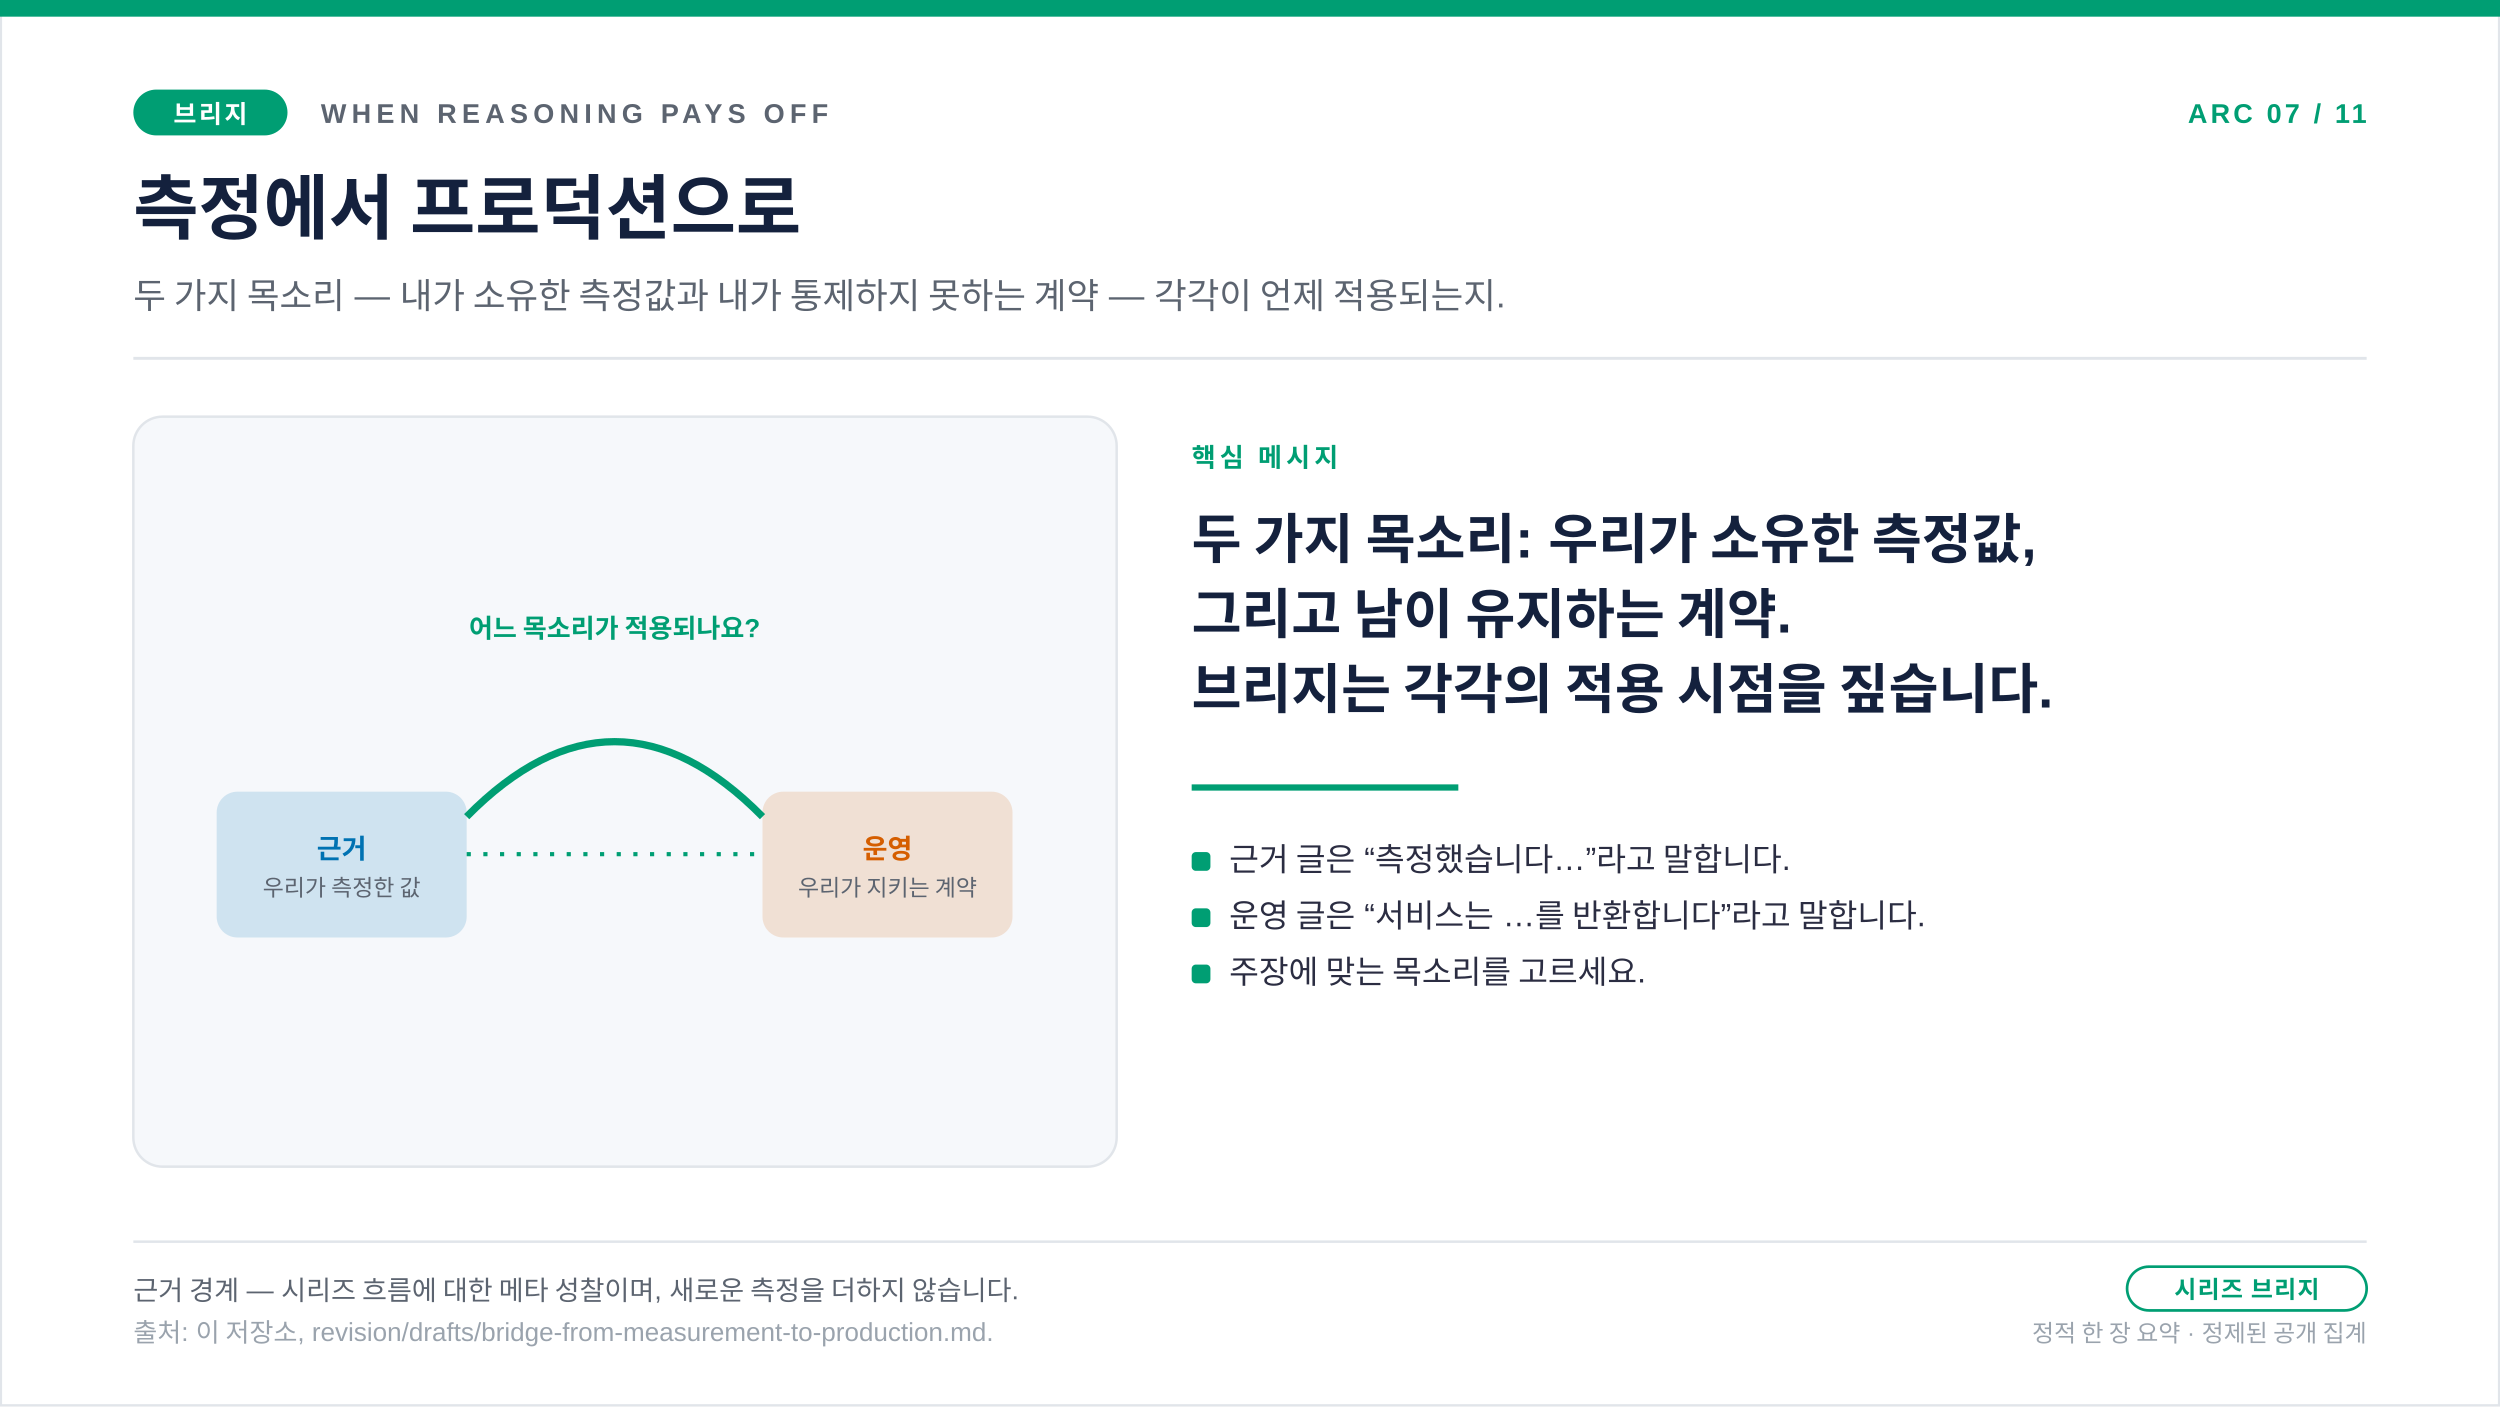
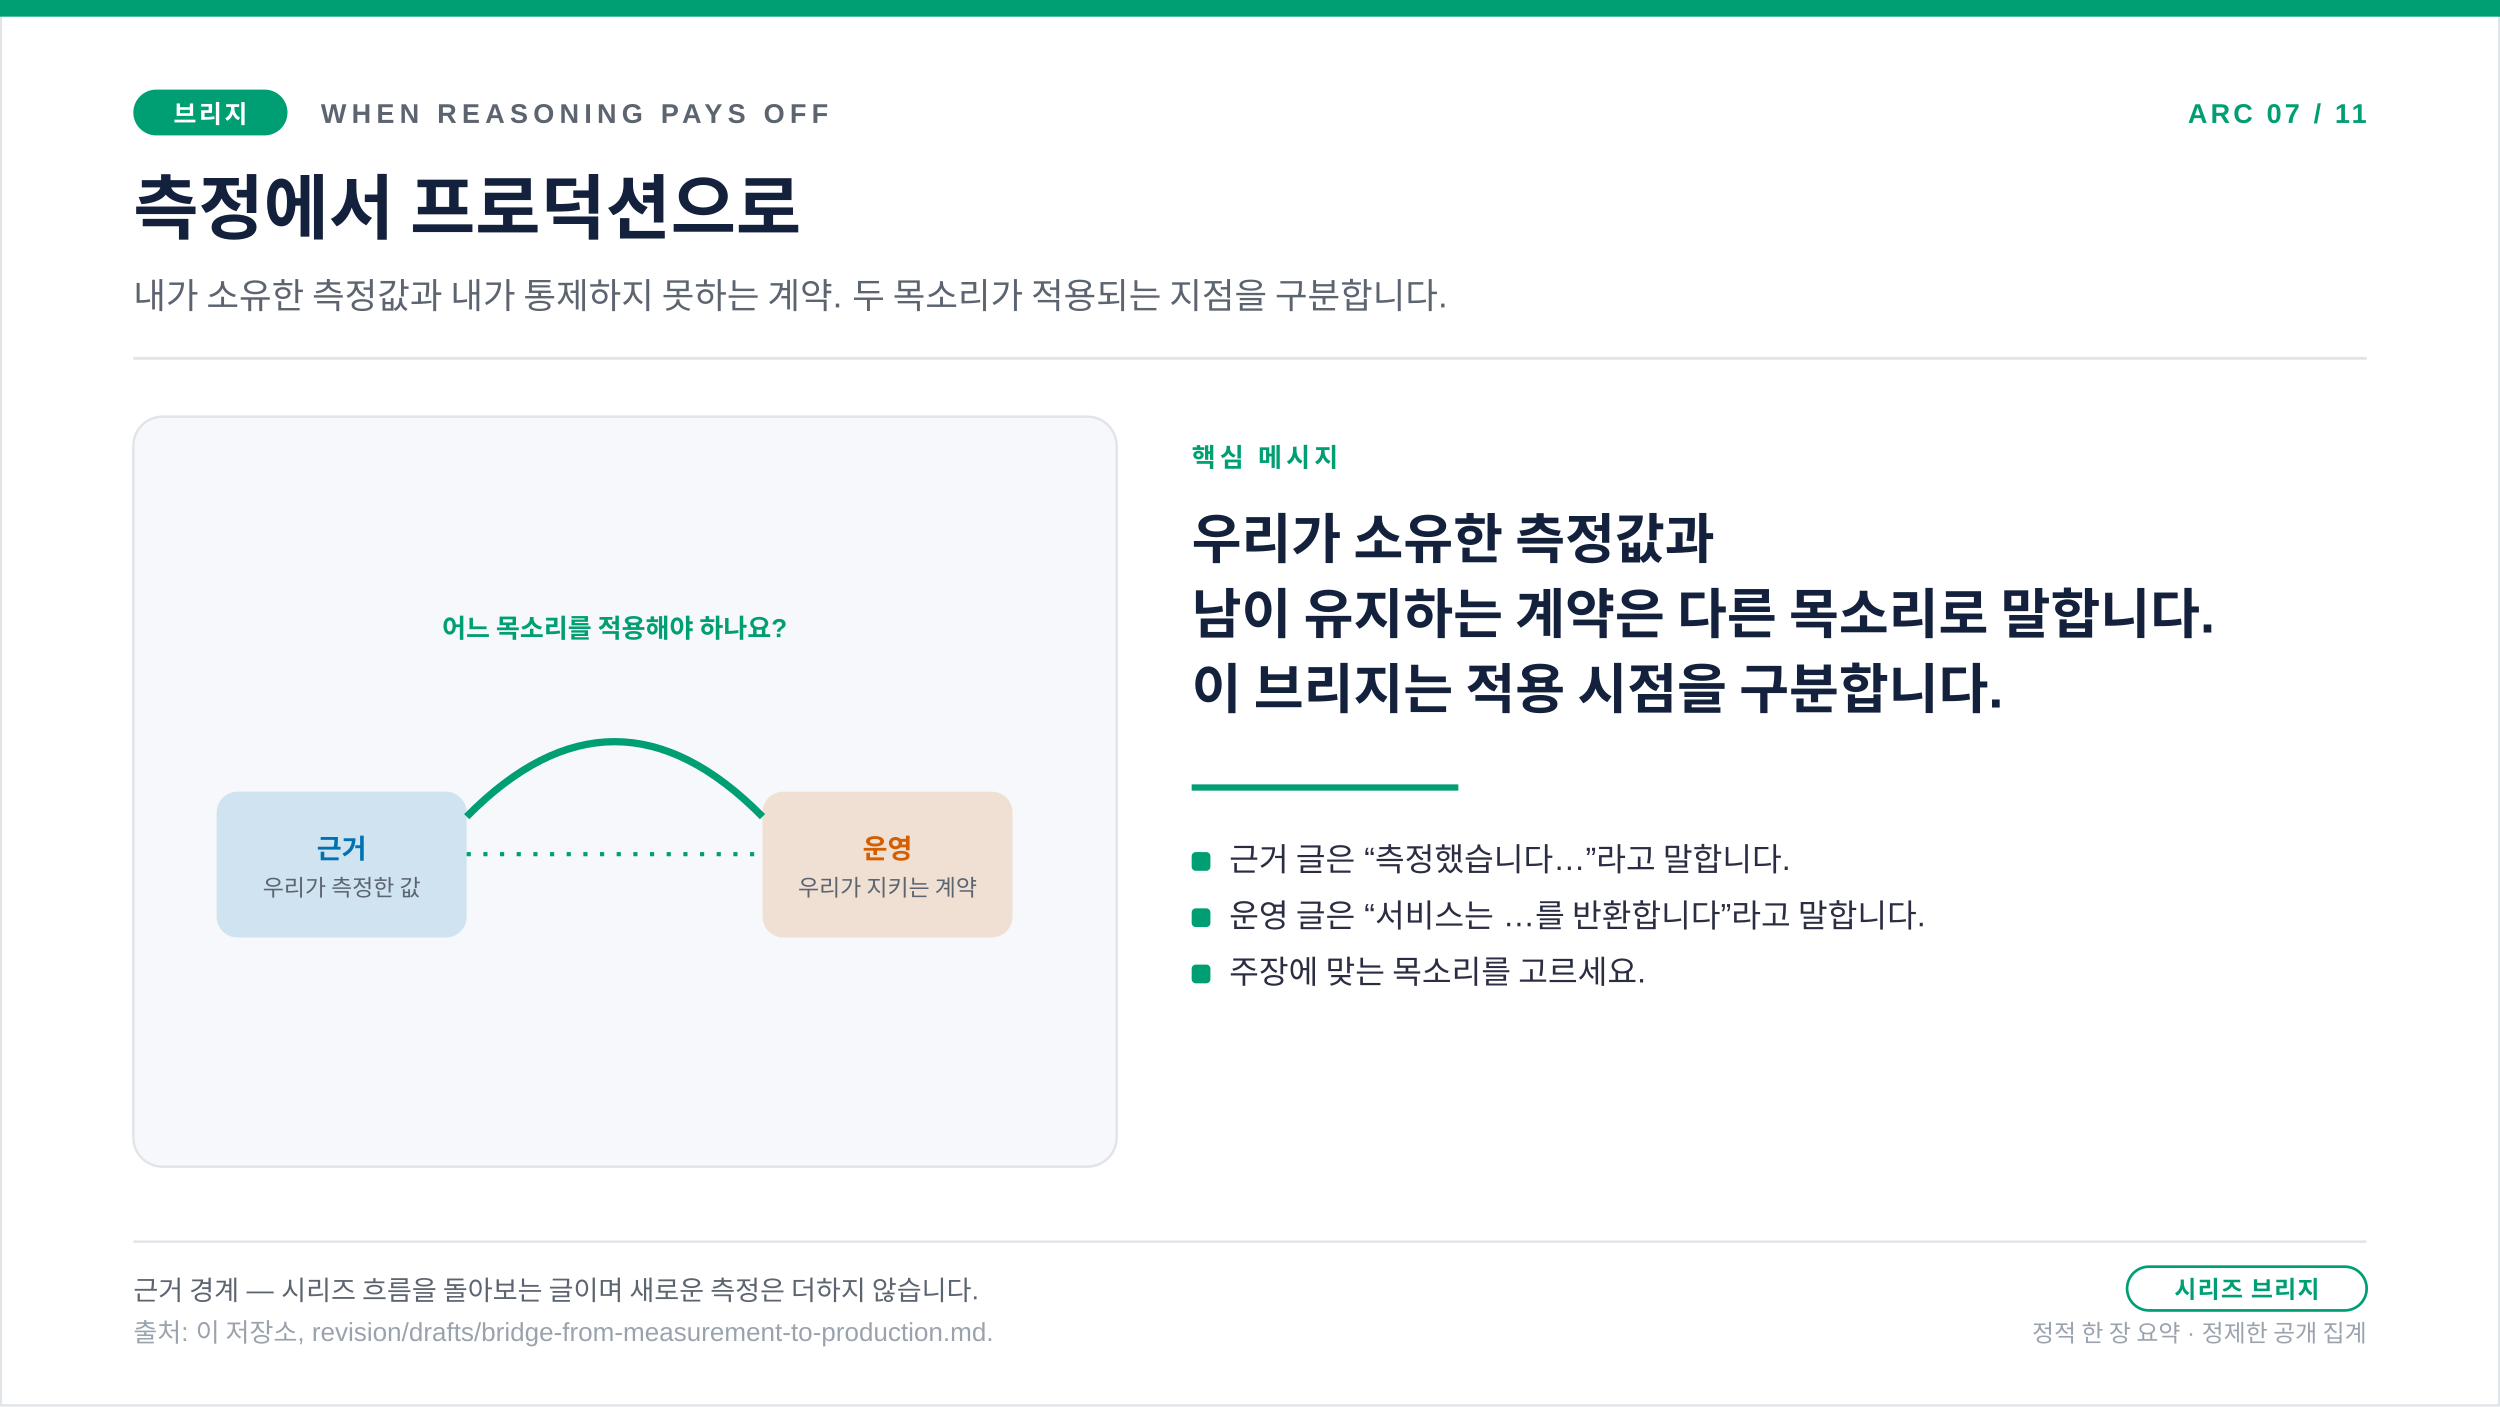
<svg xmlns="http://www.w3.org/2000/svg" viewBox="0 0 1200 675" width="1200" height="675" role="img" aria-labelledby="t d" font-family="'Segoe UI', system-ui, -apple-system, 'Helvetica Neue', Arial, sans-serif">
  <defs>
    <marker id="arrow" markerWidth="9" markerHeight="9" refX="7" refY="3" orient="auto">
      <path d="M0 0 L7 3 L0 6 z" fill="#5C6470" />
    </marker>
    <marker id="arrowA" markerWidth="11" markerHeight="11" refX="4" refY="3.2" orient="auto">
      <path d="M0 0 L8 3.2 L0 6.4 z" fill="#009E73" />
    </marker>
  </defs>
  <rect x="0" y="0" width="1200" height="675" fill="#FFFFFF" />
  <rect x="0.5" y="0.5" width="1199" height="674" fill="none" stroke="#E1E5EA" stroke-width="1" />
  <rect x="0" y="0" width="1200" height="8" fill="#009E73" />
  <rect x="64" y="43" width="74" height="22" rx="11" fill="#009E73" />
  <text x="101.0" y="59" text-anchor="middle" font-family="'Segoe UI', system-ui, -apple-system, 'Helvetica Neue', Arial, sans-serif" font-size="12" font-weight="700" letter-spacing="1.2" fill="#FFFFFF">브리지</text>
  <text x="154" y="59" font-family="'Segoe UI', system-ui, -apple-system, 'Helvetica Neue', Arial, sans-serif" font-size="13" font-weight="700" letter-spacing="2.5" fill="#5C6470">WHEN REASONING PAYS OFF</text>
  <text x="1136" y="59" text-anchor="end" font-family="'Segoe UI', system-ui, -apple-system, 'Helvetica Neue', Arial, sans-serif" font-size="13" font-weight="700" letter-spacing="1.5" fill="#009E73">ARC 07 / 11</text>
  <text x="64" y="112" font-family="'Segoe UI', system-ui, -apple-system, 'Helvetica Neue', Arial, sans-serif" font-size="34" font-weight="700" fill="#14213D">측정에서 프로덕션으로</text>
-   <text x="64" y="148" font-family="'Segoe UI', system-ui, -apple-system, 'Helvetica Neue', Arial, sans-serif" font-size="17" fill="#5C6470">두 가지 목소리 — 내가 소유한 측정값과 내가 통제하지 못하는 계약 — 각각이 언제 적용되는지.</text>
+   <text x="64" y="148" font-family="'Segoe UI', system-ui, -apple-system, 'Helvetica Neue', Arial, sans-serif" font-size="17" fill="#5C6470">내가 소유한 측정값과 내가 통제하지 못하는 계약. 두 목소리가 적용되는 지점을 구분합니다.</text>
  <path d="M64 172 H1136" stroke="#E1E5EA" stroke-width="1.4" />
  <rect x="64" y="200" width="472" height="360" rx="14" fill="#F6F8FB" stroke="#E1E5EA" stroke-width="1.2" />
  <rect x="104" y="380" width="120" height="70" rx="10" fill="#0072B2" opacity="0.16" />
  <text x="164" y="412" text-anchor="middle" font-family="'Segoe UI', system-ui, -apple-system, 'Helvetica Neue', Arial, sans-serif" font-size="13" font-weight="700" fill="#0072B2">근거</text>
  <text x="164" y="430" text-anchor="middle" font-family="'Segoe UI', system-ui, -apple-system, 'Helvetica Neue', Arial, sans-serif" font-size="11" fill="#5C6470">우리가 측정한 값</text>
  <rect x="366" y="380" width="120" height="70" rx="10" fill="#D55E00" opacity="0.16" />
  <text x="426" y="412" text-anchor="middle" font-family="'Segoe UI', system-ui, -apple-system, 'Helvetica Neue', Arial, sans-serif" font-size="13" font-weight="700" fill="#D55E00">운영</text>
  <text x="426" y="430" text-anchor="middle" font-family="'Segoe UI', system-ui, -apple-system, 'Helvetica Neue', Arial, sans-serif" font-size="11" fill="#5C6470">우리가 지키는 계약</text>
  <path d="M224 392 Q295 320 366 392" fill="none" stroke="#009E73" stroke-width="3.5" />
  <path d="M224 410 H366" stroke="#009E73" stroke-width="2" stroke-dasharray="2 6" />
-   <text x="295" y="306" text-anchor="middle" font-family="'Segoe UI', system-ui, -apple-system, 'Helvetica Neue', Arial, sans-serif" font-size="12.5" font-weight="700" fill="#009E73">어느 목소리가 적용되나요?</text>
+   <text x="295" y="306" text-anchor="middle" font-family="'Segoe UI', system-ui, -apple-system, 'Helvetica Neue', Arial, sans-serif" font-size="12.5" font-weight="700" fill="#009E73">어느 목소리를 적용해야 하나요?</text>
  <text x="572" y="224" font-family="'Segoe UI', system-ui, -apple-system, 'Helvetica Neue', Arial, sans-serif" font-size="12.5" font-weight="700" letter-spacing="2" fill="#009E73">핵심 메시지</text>
-   <text x="572" y="268" font-family="'Segoe UI', system-ui, -apple-system, 'Helvetica Neue', Arial, sans-serif" font-size="26" font-weight="600" fill="#14213D">두 가지 목소리: 우리가 소유한 측정값,</text>
-   <text x="572" y="304" font-family="'Segoe UI', system-ui, -apple-system, 'Helvetica Neue', Arial, sans-serif" font-size="26" font-weight="600" fill="#14213D">그리고 남이 유지하는 계약.</text>
-   <text x="572" y="340" font-family="'Segoe UI', system-ui, -apple-system, 'Helvetica Neue', Arial, sans-serif" font-size="26" font-weight="600" fill="#14213D">브리지는 각각의 적용 시점을 짚습니다.</text>
+   <text x="572" y="268" font-family="'Segoe UI', system-ui, -apple-system, 'Helvetica Neue', Arial, sans-serif" font-size="26" font-weight="600" fill="#14213D">우리가 소유한 측정값과</text>
+   <text x="572" y="304" font-family="'Segoe UI', system-ui, -apple-system, 'Helvetica Neue', Arial, sans-serif" font-size="26" font-weight="600" fill="#14213D">남이 유지하는 계약은 다른 목소리로 말합니다.</text>
+   <text x="572" y="340" font-family="'Segoe UI', system-ui, -apple-system, 'Helvetica Neue', Arial, sans-serif" font-size="26" font-weight="600" fill="#14213D">이 브리지는 적용 시점을 구분합니다.</text>
  <path d="M572 378 H700" stroke="#009E73" stroke-width="3" />
  <rect x="572" y="409" width="9" height="9" rx="2" fill="#009E73" />
  <text x="590" y="418" font-family="'Segoe UI', system-ui, -apple-system, 'Helvetica Neue', Arial, sans-serif" font-size="15.5" fill="#2B2D42">근거 글은 “측정했습니다…”라고 말합니다.</text>
  <rect x="572" y="436" width="9" height="9" rx="2" fill="#009E73" />
  <text x="590" y="445" font-family="'Segoe UI', system-ui, -apple-system, 'Helvetica Neue', Arial, sans-serif" font-size="15.5" fill="#2B2D42">운영 글은 “서비스는 …를 반환합니다”라고 말합니다.</text>
  <rect x="572" y="463" width="9" height="9" rx="2" fill="#009E73" />
  <text x="590" y="472" font-family="'Segoe UI', system-ui, -apple-system, 'Helvetica Neue', Arial, sans-serif" font-size="15.5" fill="#2B2D42">주장에 맞는 목소리를 고르세요.</text>
  <path d="M64 596 H1136" stroke="#E1E5EA" stroke-width="1.2" />
-   <text x="64" y="624" font-family="'Segoe UI', system-ui, -apple-system, 'Helvetica Neue', Arial, sans-serif" font-size="13" fill="#5C6470">근거 경계 — 시리즈 흐름에 대한 메타 성찰이며, 새로운 측정을 더하지 않습니다.</text>
+   <text x="64" y="624" font-family="'Segoe UI', system-ui, -apple-system, 'Helvetica Neue', Arial, sans-serif" font-size="13" fill="#5C6470">근거 경계 — 시리즈 흐름을 돌아보는 글이며 새로운 측정은 더하지 않습니다.</text>
  <text x="64" y="644" font-family="'Segoe UI', system-ui, -apple-system, 'Helvetica Neue', Arial, sans-serif" font-size="12.5" fill="#9AA3AD">출처: 이 저장소, revision/drafts/bridge-from-measurement-to-production.md.</text>
  <rect x="1021" y="608" width="115" height="21" rx="10.5" fill="none" stroke="#009E73" stroke-width="1.3" />
  <text x="1078.5" y="623" text-anchor="middle" font-family="'Segoe UI', system-ui, -apple-system, 'Helvetica Neue', Arial, sans-serif" font-size="11.5" font-weight="600" letter-spacing="0.6" fill="#009E73">시리즈 브리지</text>
-   <text x="1136" y="644" text-anchor="end" font-family="'Segoe UI', system-ui, -apple-system, 'Helvetica Neue', Arial, sans-serif" font-size="11.5" fill="#9AA3AD">정적 한 장 요약 · 정제된 공개 집계</text>
+   <text x="1136" y="644" text-anchor="end" font-family="'Segoe UI', system-ui, -apple-system, 'Helvetica Neue', Arial, sans-serif" font-size="11.5" fill="#9AA3AD">정적 한 장 요약 · 정제한 공개 집계</text>
</svg>
